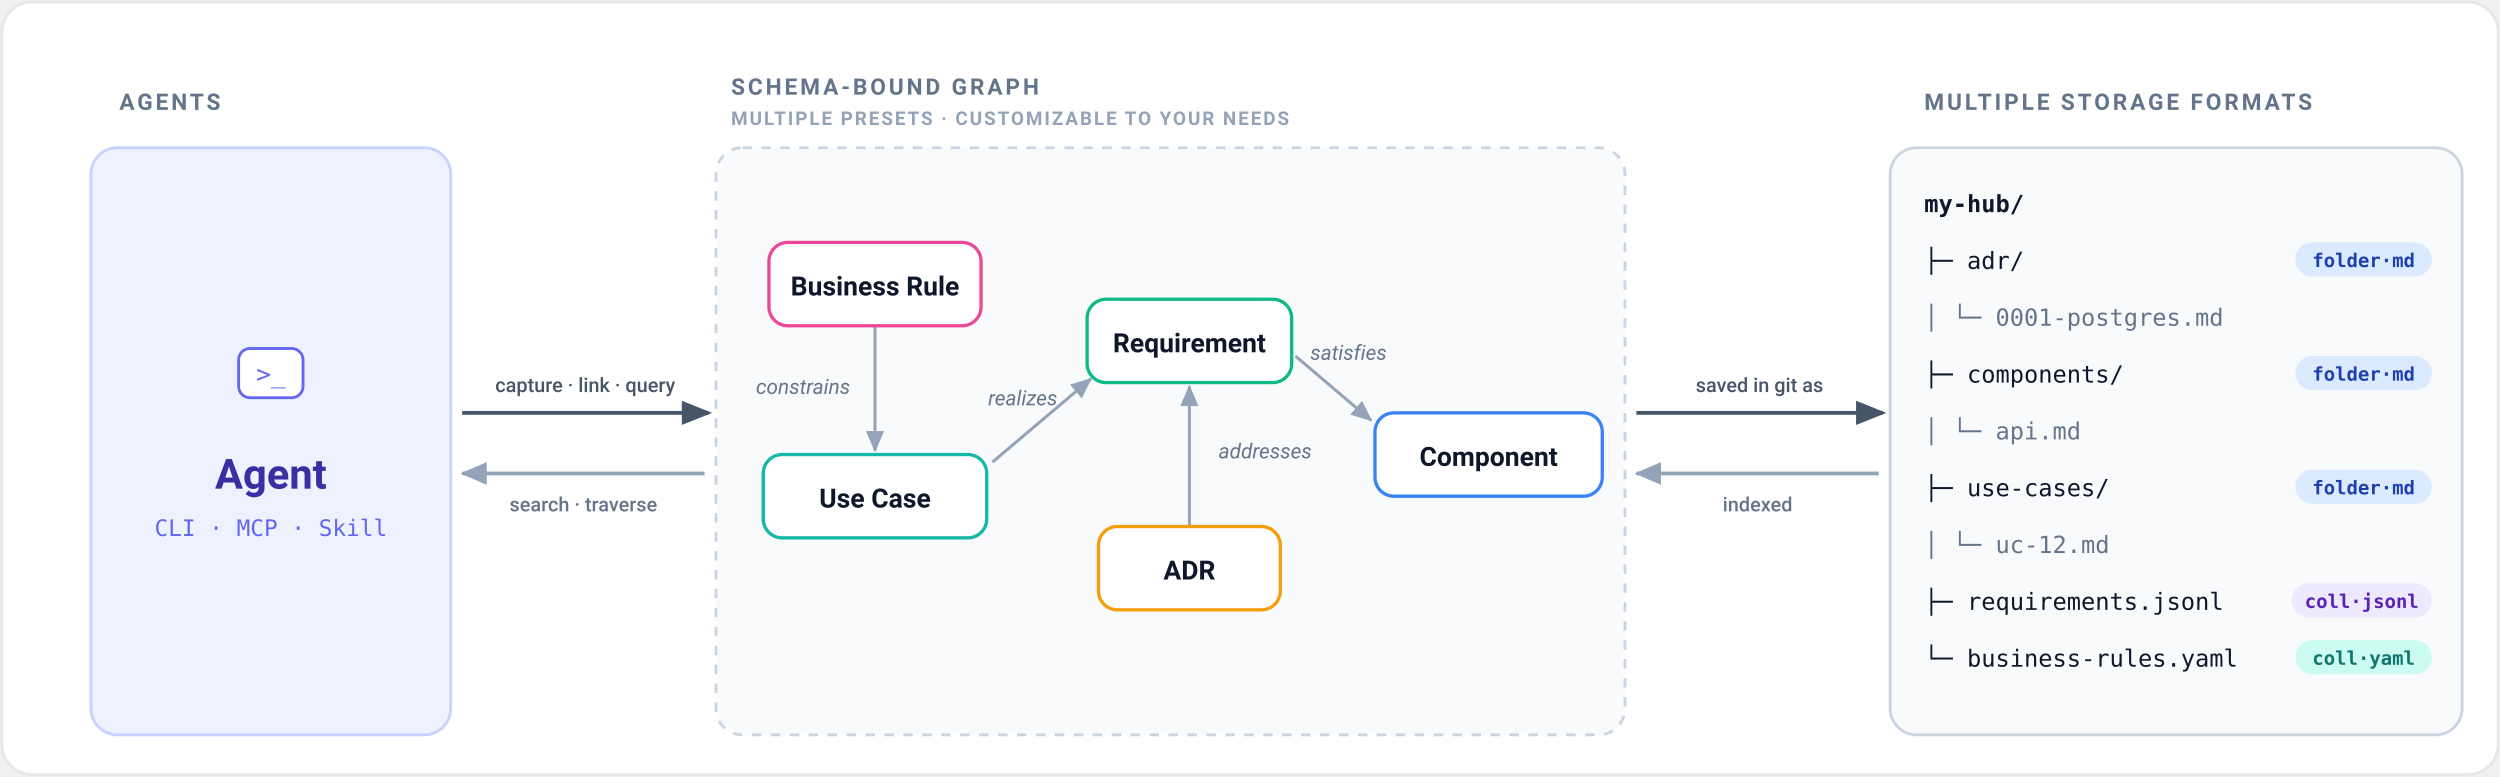
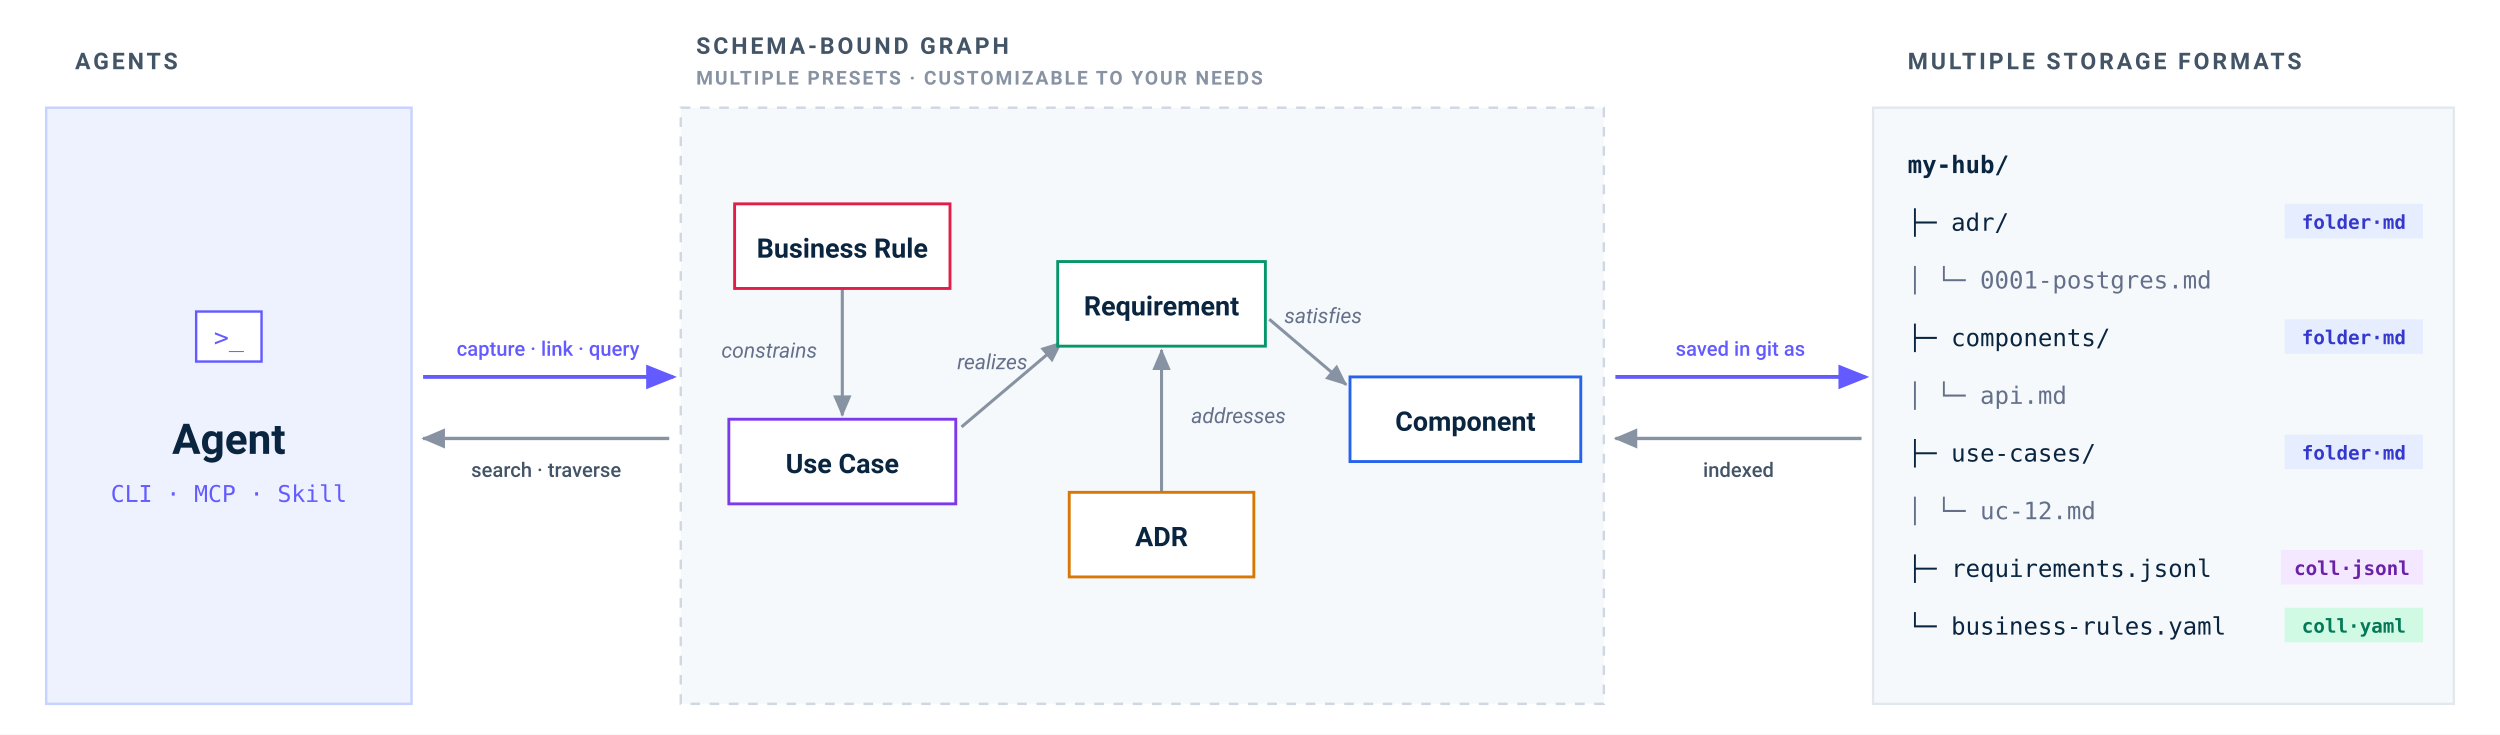
- <svg xmlns="http://www.w3.org/2000/svg" viewBox="0 0 1320 410" font-family="ui-sans-serif, system-ui, -apple-system, 'Segoe UI', Roboto, sans-serif">
+ <svg xmlns="http://www.w3.org/2000/svg" viewBox="24 22 1300 382" font-family="ui-sans-serif, system-ui, -apple-system, 'Segoe UI', Roboto, sans-serif">
  <defs>
    <marker id="ah" markerWidth="9" markerHeight="9" refX="6.5" refY="3" orient="auto">
-       <path d="M0,0 L7,3 L0,6 Z" fill="#94a3b8" />
+       <path d="M0,0 L7,3 L0,6 Z" fill="#8792a2" />
    </marker>
    <marker id="ahd" markerWidth="10" markerHeight="10" refX="7" refY="3.2" orient="auto">
-       <path d="M0,0 L8,3.2 L0,6.4 Z" fill="#475569" />
+       <path d="M0,0 L8,3.2 L0,6.4 Z" fill="#635bff" />
    </marker>
  </defs>
-   <rect x="1" y="1" width="1318" height="408" rx="16" fill="#ffffff" stroke="#e5e7eb" stroke-width="1.5" />
-   <g fill="#64748b" letter-spacing="1.5" font-weight="600">
+   <rect x="24" y="22" width="1300" height="382" fill="#ffffff" />
+   <g fill="#425466" letter-spacing="1.5" font-weight="600">
    <text x="63" y="58" font-size="12">AGENTS</text>
    <text x="386" y="50" font-size="12">SCHEMA-BOUND GRAPH</text>
    <text x="1016" y="58" font-size="12">MULTIPLE STORAGE FORMATS</text>
  </g>
-   <text x="386" y="66" font-size="10" fill="#94a3b8" letter-spacing="1" font-weight="600">MULTIPLE PRESETS · CUSTOMIZABLE TO YOUR NEEDS</text>
-   <rect x="48" y="78" width="190" height="310" rx="14" fill="#eef2ff" stroke="#c7d2fe" stroke-width="1.5" />
-   <rect x="126" y="184" width="34" height="26" rx="6" fill="#ffffff" stroke="#6366f1" stroke-width="1.5" />
-   <text x="143" y="202" text-anchor="middle" font-family="ui-monospace, SFMono-Regular, Menlo, monospace" font-size="13" fill="#6366f1">&gt;_</text>
-   <text x="143" y="258" text-anchor="middle" font-size="22" font-weight="700" fill="#3730a3">Agent</text>
-   <text x="143" y="283" text-anchor="middle" font-size="12" fill="#6366f1" font-family="ui-monospace, SFMono-Regular, Menlo, monospace">CLI · MCP · Skill</text>
-   <line x1="244" y1="218" x2="374" y2="218" stroke="#475569" stroke-width="2" marker-end="url(#ahd)" />
-   <text x="309" y="207" text-anchor="middle" font-size="10.5" fill="#475569" font-weight="500">capture · link · query</text>
-   <line x1="372" y1="250" x2="244" y2="250" stroke="#94a3b8" stroke-width="2" marker-end="url(#ah)" />
-   <text x="308" y="270" text-anchor="middle" font-size="10.5" fill="#64748b" font-weight="500">search · traverse</text>
-   <rect x="378" y="78" width="480" height="310" rx="14" fill="#f8fafc" stroke="#cbd5e1" stroke-width="1.5" stroke-dasharray="5 5" />
-   <g stroke="#94a3b8" stroke-width="1.6" fill="none">
+   <text x="386" y="66" font-size="10" fill="#8792a2" letter-spacing="1" font-weight="600">MULTIPLE PRESETS · CUSTOMIZABLE TO YOUR NEEDS</text>
+   <rect x="48" y="78" width="190" height="310" fill="#eef1fe" stroke="#c7d2fe" stroke-width="1.25" />
+   <rect x="126" y="184" width="34" height="26" fill="#ffffff" stroke="#635bff" stroke-width="1.25" />
+   <text x="143" y="202" text-anchor="middle" font-family="ui-monospace, SFMono-Regular, Menlo, monospace" font-size="13" fill="#635bff">&gt;_</text>
+   <text x="143" y="258" text-anchor="middle" font-size="22" font-weight="700" fill="#0a2540">Agent</text>
+   <text x="143" y="283" text-anchor="middle" font-size="12" fill="#635bff" font-family="ui-monospace, SFMono-Regular, Menlo, monospace">CLI · MCP · Skill</text>
+   <line x1="244" y1="218" x2="374" y2="218" stroke="#635bff" stroke-width="2" marker-end="url(#ahd)" />
+   <text x="309" y="207" text-anchor="middle" font-size="10.5" fill="#635bff" font-weight="500">capture · link · query</text>
+   <line x1="372" y1="250" x2="244" y2="250" stroke="#8792a2" stroke-width="1.75" marker-end="url(#ah)" />
+   <text x="308" y="270" text-anchor="middle" font-size="10.5" fill="#425466" font-weight="500">search · traverse</text>
+   <rect x="378" y="78" width="480" height="310" fill="#f6f9fc" stroke="#cfd7e3" stroke-width="1.25" stroke-dasharray="5 5" />
+   <g stroke="#8792a2" stroke-width="1.6" fill="none">
    <line x1="462" y1="172" x2="462" y2="238" marker-end="url(#ah)" />
    <line x1="524" y1="244" x2="576" y2="200" marker-end="url(#ah)" />
    <line x1="628" y1="278" x2="628" y2="204" marker-end="url(#ah)" />
    <line x1="684" y1="188" x2="724" y2="222" marker-end="url(#ah)" />
  </g>
-   <g font-size="11" font-style="italic" fill="#64748b">
+   <g font-size="11" font-style="italic" fill="#64708a">
    <text x="424" y="208" text-anchor="middle">constrains</text>
    <text x="540" y="214" text-anchor="middle">realizes</text>
    <text x="668" y="242" text-anchor="middle">addresses</text>
    <text x="712" y="190" text-anchor="middle">satisfies</text>
  </g>
-   <g font-size="14" font-weight="600" fill="#0f172a" text-anchor="middle">
-     <rect x="406" y="128" width="112" height="44" rx="10" fill="#ffffff" stroke="#ec4899" stroke-width="1.75" />
+   <g font-size="14" font-weight="600" fill="#0a2540" text-anchor="middle">
+     <rect x="406" y="128" width="112" height="44" fill="#ffffff" stroke="#e11d48" stroke-width="1.5" />
    <text x="462" y="156">Business Rule</text>
-     <rect x="403" y="240" width="118" height="44" rx="10" fill="#ffffff" stroke="#14b8a6" stroke-width="1.75" />
+     <rect x="403" y="240" width="118" height="44" fill="#ffffff" stroke="#7c3aed" stroke-width="1.5" />
    <text x="462" y="268">Use Case</text>
-     <rect x="574" y="158" width="108" height="44" rx="10" fill="#ffffff" stroke="#10b981" stroke-width="1.75" />
+     <rect x="574" y="158" width="108" height="44" fill="#ffffff" stroke="#059669" stroke-width="1.5" />
    <text x="628" y="186">Requirement</text>
-     <rect x="580" y="278" width="96" height="44" rx="10" fill="#ffffff" stroke="#f59e0b" stroke-width="1.75" />
+     <rect x="580" y="278" width="96" height="44" fill="#ffffff" stroke="#d97706" stroke-width="1.5" />
    <text x="628" y="306">ADR</text>
-     <rect x="726" y="218" width="120" height="44" rx="10" fill="#ffffff" stroke="#3b82f6" stroke-width="1.75" />
+     <rect x="726" y="218" width="120" height="44" fill="#ffffff" stroke="#2563eb" stroke-width="1.5" />
    <text x="786" y="246">Component</text>
  </g>
-   <line x1="864" y1="218" x2="994" y2="218" stroke="#475569" stroke-width="2" marker-end="url(#ahd)" />
-   <text x="929" y="207" text-anchor="middle" font-size="10.5" fill="#475569" font-weight="500">saved in git as</text>
-   <line x1="992" y1="250" x2="864" y2="250" stroke="#94a3b8" stroke-width="2" marker-end="url(#ah)" />
-   <text x="928" y="270" text-anchor="middle" font-size="10.5" fill="#64748b" font-weight="500">indexed</text>
-   <rect x="998" y="78" width="302" height="310" rx="14" fill="#f8fafc" stroke="#cbd5e1" stroke-width="1.5" />
+   <line x1="864" y1="218" x2="994" y2="218" stroke="#635bff" stroke-width="2" marker-end="url(#ahd)" />
+   <text x="929" y="207" text-anchor="middle" font-size="10.5" fill="#635bff" font-weight="500">saved in git as</text>
+   <line x1="992" y1="250" x2="864" y2="250" stroke="#8792a2" stroke-width="1.75" marker-end="url(#ah)" />
+   <text x="928" y="270" text-anchor="middle" font-size="10.5" fill="#425466" font-weight="500">indexed</text>
+   <rect x="998" y="78" width="302" height="310" fill="#f6f9fc" stroke="#e3e8ee" stroke-width="1.25" />
  <g font-family="ui-monospace, SFMono-Regular, Menlo, monospace" font-size="12.5">
-     <text x="1016" y="112" fill="#0f172a" font-weight="600">my-hub/</text>
-     <text x="1016" y="142" fill="#0f172a">├─ adr/</text>
-     <text x="1016" y="172" fill="#64748b">│   └─ 0001-postgres.md</text>
-     <text x="1016" y="202" fill="#0f172a">├─ components/</text>
-     <text x="1016" y="232" fill="#64748b">│   └─ api.md</text>
-     <text x="1016" y="262" fill="#0f172a">├─ use-cases/</text>
-     <text x="1016" y="292" fill="#64748b">│   └─ uc-12.md</text>
-     <text x="1016" y="322" fill="#0f172a">├─ requirements.jsonl</text>
-     <text x="1016" y="352" fill="#0f172a">└─ business-rules.yaml</text>
+     <text x="1016" y="112" fill="#0a2540" font-weight="600">my-hub/</text>
+     <text x="1016" y="142" fill="#0a2540">├─ adr/</text>
+     <text x="1016" y="172" fill="#64708a">│   └─ 0001-postgres.md</text>
+     <text x="1016" y="202" fill="#0a2540">├─ components/</text>
+     <text x="1016" y="232" fill="#64708a">│   └─ api.md</text>
+     <text x="1016" y="262" fill="#0a2540">├─ use-cases/</text>
+     <text x="1016" y="292" fill="#64708a">│   └─ uc-12.md</text>
+     <text x="1016" y="322" fill="#0a2540">├─ requirements.jsonl</text>
+     <text x="1016" y="352" fill="#0a2540">└─ business-rules.yaml</text>
  </g>
  <g font-family="ui-monospace, SFMono-Regular, Menlo, monospace" font-size="10" font-weight="600" text-anchor="middle">
-     <rect x="1212" y="128" width="72" height="18" rx="9" fill="#dbeafe" />
-     <text x="1248" y="141" fill="#1e40af">folder·md</text>
-     <rect x="1212" y="188" width="72" height="18" rx="9" fill="#dbeafe" />
-     <text x="1248" y="201" fill="#1e40af">folder·md</text>
-     <rect x="1212" y="248" width="72" height="18" rx="9" fill="#dbeafe" />
-     <text x="1248" y="261" fill="#1e40af">folder·md</text>
-     <rect x="1210" y="308" width="74" height="18" rx="9" fill="#ede9fe" />
-     <text x="1247" y="321" fill="#5b21b6">coll·jsonl</text>
-     <rect x="1212" y="338" width="72" height="18" rx="9" fill="#ccfbf1" />
-     <text x="1248" y="351" fill="#0f766e">coll·yaml</text>
+     <rect x="1212" y="128" width="72" height="18" fill="#e6edff" />
+     <text x="1248" y="141" fill="#3538cd">folder·md</text>
+     <rect x="1212" y="188" width="72" height="18" fill="#e6edff" />
+     <text x="1248" y="201" fill="#3538cd">folder·md</text>
+     <rect x="1212" y="248" width="72" height="18" fill="#e6edff" />
+     <text x="1248" y="261" fill="#3538cd">folder·md</text>
+     <rect x="1210" y="308" width="74" height="18" fill="#f3e8ff" />
+     <text x="1247" y="321" fill="#6b21a8">coll·jsonl</text>
+     <rect x="1212" y="338" width="72" height="18" fill="#d1fae5" />
+     <text x="1248" y="351" fill="#047857">coll·yaml</text>
  </g>
</svg>
